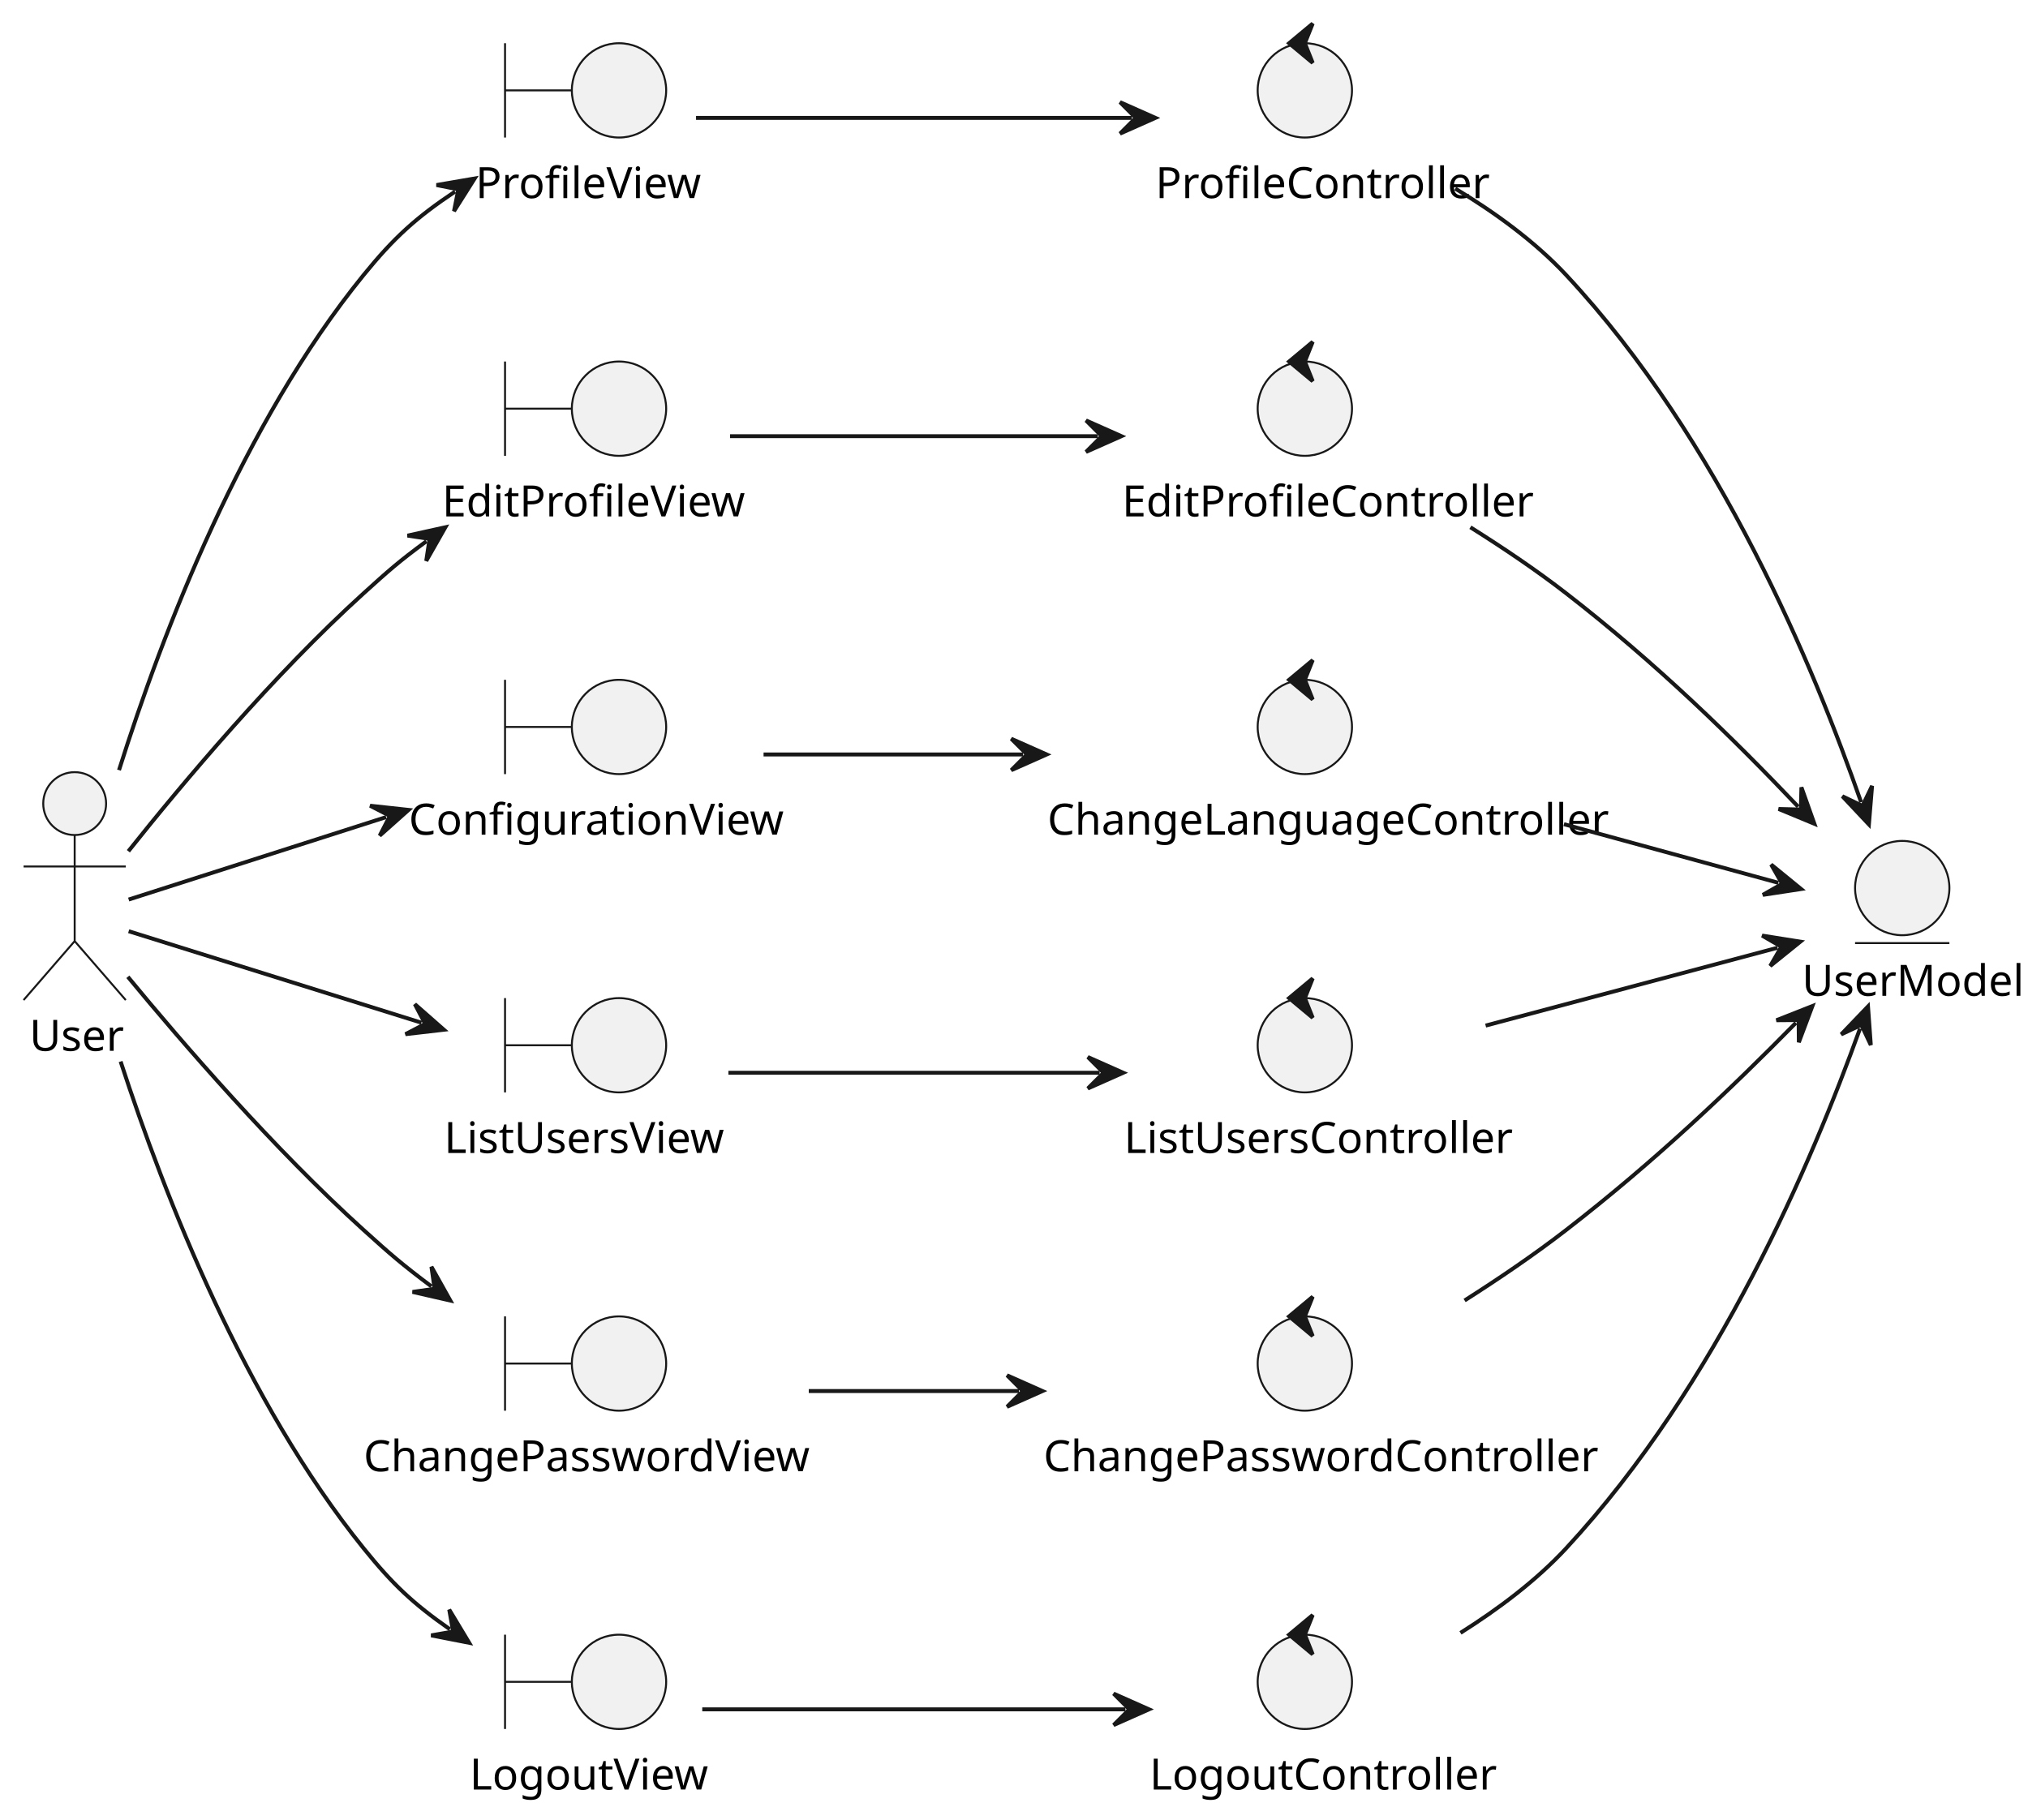
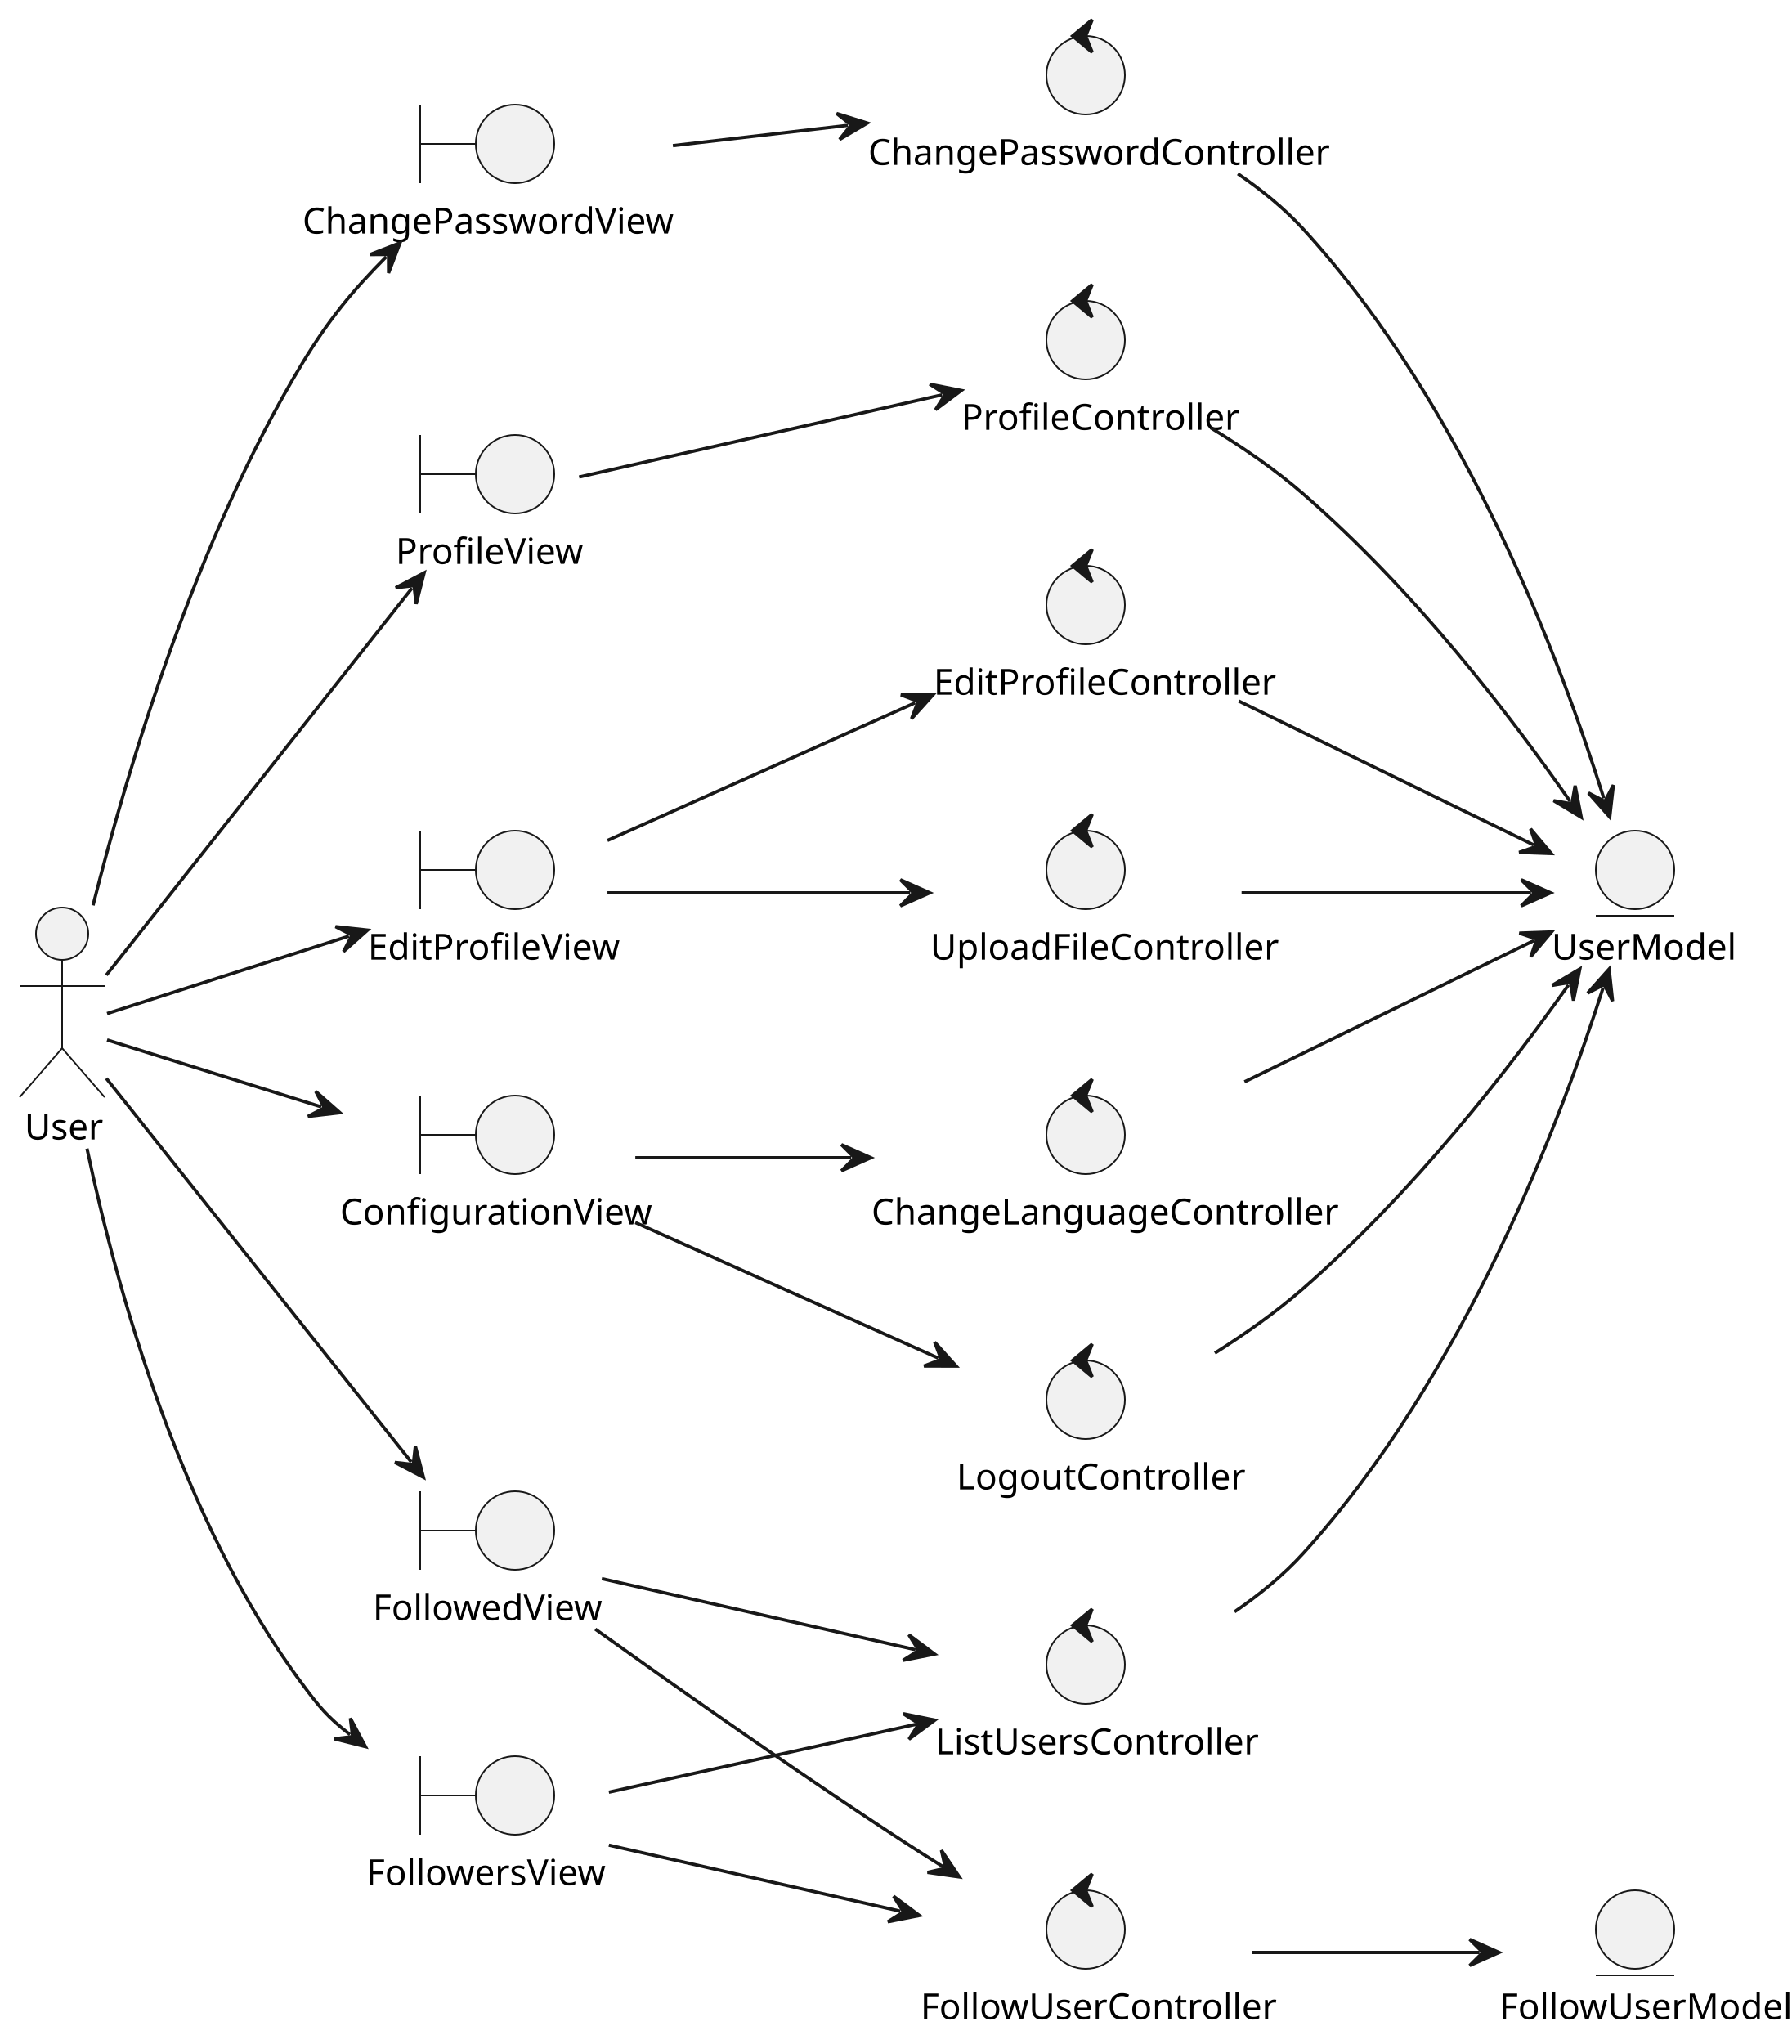
- <svg xmlns="http://www.w3.org/2000/svg" contentStyleType="text/css" height="463px" preserveAspectRatio="none" style="width:516px;height:463px;background:#FFFFFF;" version="1.1" viewBox="0 0 516 463" width="516px" zoomAndPan="magnify">
+ <svg xmlns="http://www.w3.org/2000/svg" contentStyleType="text/css" height="625px" preserveAspectRatio="none" style="width:548px;height:625px;background:#FFFFFF;" version="1.1" viewBox="0 0 548 625" width="548px" zoomAndPan="magnify">
  <defs />
  <g>
    <g id="elem_user">
-       <ellipse cx="19" cy="204.5" fill="#F1F1F1" rx="8" ry="8" style="stroke:#181818;stroke-width:0.5;" />
-       <path d="M19,212.5 L19,239.5 M6,220.5 L32,220.5 M19,239.5 L6,254.5 M19,239.5 L32,254.5 " fill="none" style="stroke:#181818;stroke-width:0.5;" />
-       <text fill="#000000" font-family="sans-serif" font-size="11" lengthAdjust="spacing" textLength="23" x="7.5" y="267.419">User</text>
+       <ellipse cx="19" cy="285.5" fill="#F1F1F1" rx="8" ry="8" style="stroke:#181818;stroke-width:0.5;" />
+       <path d="M19,293.5 L19,320.5 M6,301.5 L32,301.5 M19,320.5 L6,335.5 M19,320.5 L32,335.5 " fill="none" style="stroke:#181818;stroke-width:0.5;" />
+       <text fill="#000000" font-family="sans-serif" font-size="11" lengthAdjust="spacing" textLength="23" x="7.5" y="348.419">User</text>
    </g>
    <g id="elem_userModel">
-       <ellipse cx="484" cy="226" fill="#F1F1F1" rx="12" ry="12" style="stroke:#181818;stroke-width:0.5;" />
-       <line style="stroke:#181818;stroke-width:0.5;" x1="472" x2="496" y1="240" y2="240" />
-       <text fill="#000000" font-family="sans-serif" font-size="11" lengthAdjust="spacing" textLength="51" x="458.5" y="253.419">UserModel</text>
+       <ellipse cx="500" cy="266" fill="#F1F1F1" rx="12" ry="12" style="stroke:#181818;stroke-width:0.5;" />
+       <line style="stroke:#181818;stroke-width:0.5;" x1="488" x2="512" y1="280" y2="280" />
+       <text fill="#000000" font-family="sans-serif" font-size="11" lengthAdjust="spacing" textLength="51" x="474.5" y="293.419">UserModel</text>
+     </g>
+     <g id="elem_followUserModel">
+       <ellipse cx="500" cy="590" fill="#F1F1F1" rx="12" ry="12" style="stroke:#181818;stroke-width:0.5;" />
+       <line style="stroke:#181818;stroke-width:0.5;" x1="488" x2="512" y1="604" y2="604" />
+       <text fill="#000000" font-family="sans-serif" font-size="11" lengthAdjust="spacing" textLength="83" x="458.5" y="617.419">FollowUserModel</text>
    </g>
    <g id="elem_profileView">
-       <path d="M128.5,11 L128.5,35 M128.5,23 L145.5,23 " fill="none" style="stroke:#181818;stroke-width:0.5;" />
-       <ellipse cx="157.5" cy="23" fill="#F1F1F1" rx="12" ry="12" style="stroke:#181818;stroke-width:0.5;" />
-       <text fill="#000000" font-family="sans-serif" font-size="11" lengthAdjust="spacing" textLength="56" x="121" y="50.419">ProfileView</text>
+       <path d="M128.5,133 L128.5,157 M128.5,145 L145.5,145 " fill="none" style="stroke:#181818;stroke-width:0.5;" />
+       <ellipse cx="157.5" cy="145" fill="#F1F1F1" rx="12" ry="12" style="stroke:#181818;stroke-width:0.5;" />
+       <text fill="#000000" font-family="sans-serif" font-size="11" lengthAdjust="spacing" textLength="56" x="121" y="172.419">ProfileView</text>
    </g>
    <g id="elem_editProfileView">
-       <path d="M128.5,92 L128.5,116 M128.5,104 L145.5,104 " fill="none" style="stroke:#181818;stroke-width:0.5;" />
-       <ellipse cx="157.5" cy="104" fill="#F1F1F1" rx="12" ry="12" style="stroke:#181818;stroke-width:0.5;" />
-       <text fill="#000000" font-family="sans-serif" font-size="11" lengthAdjust="spacing" textLength="73" x="112.5" y="131.419">EditProfileView</text>
+       <path d="M128.5,254 L128.5,278 M128.5,266 L145.5,266 " fill="none" style="stroke:#181818;stroke-width:0.5;" />
+       <ellipse cx="157.5" cy="266" fill="#F1F1F1" rx="12" ry="12" style="stroke:#181818;stroke-width:0.5;" />
+       <text fill="#000000" font-family="sans-serif" font-size="11" lengthAdjust="spacing" textLength="73" x="112.5" y="293.419">EditProfileView</text>
    </g>
    <g id="elem_configurationView">
-       <path d="M128.5,173 L128.5,197 M128.5,185 L145.5,185 " fill="none" style="stroke:#181818;stroke-width:0.5;" />
-       <ellipse cx="157.5" cy="185" fill="#F1F1F1" rx="12" ry="12" style="stroke:#181818;stroke-width:0.5;" />
-       <text fill="#000000" font-family="sans-serif" font-size="11" lengthAdjust="spacing" textLength="90" x="104" y="212.419">ConfigurationView</text>
-     </g>
-     <g id="elem_listUsersView">
-       <path d="M128.5,254 L128.5,278 M128.5,266 L145.5,266 " fill="none" style="stroke:#181818;stroke-width:0.5;" />
-       <ellipse cx="157.5" cy="266" fill="#F1F1F1" rx="12" ry="12" style="stroke:#181818;stroke-width:0.5;" />
-       <text fill="#000000" font-family="sans-serif" font-size="11" lengthAdjust="spacing" textLength="72" x="113" y="293.419">ListUsersView</text>
+       <path d="M128.5,335 L128.5,359 M128.5,347 L145.5,347 " fill="none" style="stroke:#181818;stroke-width:0.5;" />
+       <ellipse cx="157.5" cy="347" fill="#F1F1F1" rx="12" ry="12" style="stroke:#181818;stroke-width:0.5;" />
+       <text fill="#000000" font-family="sans-serif" font-size="11" lengthAdjust="spacing" textLength="90" x="104" y="374.419">ConfigurationView</text>
    </g>
    <g id="elem_changePasswordView">
-       <path d="M128.5,335 L128.5,359 M128.5,347 L145.5,347 " fill="none" style="stroke:#181818;stroke-width:0.5;" />
-       <ellipse cx="157.5" cy="347" fill="#F1F1F1" rx="12" ry="12" style="stroke:#181818;stroke-width:0.5;" />
-       <text fill="#000000" font-family="sans-serif" font-size="11" lengthAdjust="spacing" textLength="113" x="92.5" y="374.419">ChangePasswordView</text>
+       <path d="M128.5,32 L128.5,56 M128.5,44 L145.5,44 " fill="none" style="stroke:#181818;stroke-width:0.5;" />
+       <ellipse cx="157.5" cy="44" fill="#F1F1F1" rx="12" ry="12" style="stroke:#181818;stroke-width:0.5;" />
+       <text fill="#000000" font-family="sans-serif" font-size="11" lengthAdjust="spacing" textLength="113" x="92.5" y="71.419">ChangePasswordView</text>
    </g>
-     <g id="elem_logoutView">
-       <path d="M128.5,416 L128.5,440 M128.5,428 L145.5,428 " fill="none" style="stroke:#181818;stroke-width:0.5;" />
-       <ellipse cx="157.5" cy="428" fill="#F1F1F1" rx="12" ry="12" style="stroke:#181818;stroke-width:0.5;" />
-       <text fill="#000000" font-family="sans-serif" font-size="11" lengthAdjust="spacing" textLength="59" x="119.5" y="455.419">LogoutView</text>
+     <g id="elem_followersView">
+       <path d="M128.5,537 L128.5,561 M128.5,549 L145.5,549 " fill="none" style="stroke:#181818;stroke-width:0.5;" />
+       <ellipse cx="157.5" cy="549" fill="#F1F1F1" rx="12" ry="12" style="stroke:#181818;stroke-width:0.5;" />
+       <text fill="#000000" font-family="sans-serif" font-size="11" lengthAdjust="spacing" textLength="74" x="112" y="576.419">FollowersView</text>
+     </g>
+     <g id="elem_followedView">
+       <path d="M128.5,456 L128.5,480 M128.5,468 L145.5,468 " fill="none" style="stroke:#181818;stroke-width:0.5;" />
+       <ellipse cx="157.5" cy="468" fill="#F1F1F1" rx="12" ry="12" style="stroke:#181818;stroke-width:0.5;" />
+       <text fill="#000000" font-family="sans-serif" font-size="11" lengthAdjust="spacing" textLength="70" x="114" y="495.419">FollowedView</text>
    </g>
    <g id="elem_profileController">
+       <ellipse cx="332" cy="104" fill="#F1F1F1" rx="12" ry="12" style="stroke:#181818;stroke-width:0.5;" />
+       <polygon fill="#181818" points="328,92,334,87,332,92,334,97,328,92" style="stroke:#181818;stroke-width:1.0;" />
+       <text fill="#000000" font-family="sans-serif" font-size="11" lengthAdjust="spacing" textLength="76" x="294" y="131.419">ProfileController</text>
+     </g>
+     <g id="elem_editProfileController">
+       <ellipse cx="332" cy="185" fill="#F1F1F1" rx="12" ry="12" style="stroke:#181818;stroke-width:0.5;" />
+       <polygon fill="#181818" points="328,173,334,168,332,173,334,178,328,173" style="stroke:#181818;stroke-width:1.0;" />
+       <text fill="#000000" font-family="sans-serif" font-size="11" lengthAdjust="spacing" textLength="93" x="285.5" y="212.419">EditProfileController</text>
+     </g>
+     <g id="elem_changeLanguageController">
+       <ellipse cx="332" cy="347" fill="#F1F1F1" rx="12" ry="12" style="stroke:#181818;stroke-width:0.5;" />
+       <polygon fill="#181818" points="328,335,334,330,332,335,334,340,328,335" style="stroke:#181818;stroke-width:1.0;" />
+       <text fill="#000000" font-family="sans-serif" font-size="11" lengthAdjust="spacing" textLength="131" x="266.5" y="374.419">ChangeLanguageController</text>
+     </g>
+     <g id="elem_changePasswordController">
      <ellipse cx="332" cy="23" fill="#F1F1F1" rx="12" ry="12" style="stroke:#181818;stroke-width:0.5;" />
      <polygon fill="#181818" points="328,11,334,6,332,11,334,16,328,11" style="stroke:#181818;stroke-width:1.0;" />
-       <text fill="#000000" font-family="sans-serif" font-size="11" lengthAdjust="spacing" textLength="76" x="294" y="50.419">ProfileController</text>
-     </g>
-     <g id="elem_editProfileController">
-       <ellipse cx="332" cy="104" fill="#F1F1F1" rx="12" ry="12" style="stroke:#181818;stroke-width:0.5;" />
-       <polygon fill="#181818" points="328,92,334,87,332,92,334,97,328,92" style="stroke:#181818;stroke-width:1.0;" />
-       <text fill="#000000" font-family="sans-serif" font-size="11" lengthAdjust="spacing" textLength="93" x="285.5" y="131.419">EditProfileController</text>
-     </g>
-     <g id="elem_changeLanguageController">
-       <ellipse cx="332" cy="185" fill="#F1F1F1" rx="12" ry="12" style="stroke:#181818;stroke-width:0.5;" />
-       <polygon fill="#181818" points="328,173,334,168,332,173,334,178,328,173" style="stroke:#181818;stroke-width:1.0;" />
-       <text fill="#000000" font-family="sans-serif" font-size="11" lengthAdjust="spacing" textLength="131" x="266.5" y="212.419">ChangeLanguageController</text>
-     </g>
-     <g id="elem_changePasswordController">
-       <ellipse cx="332" cy="347" fill="#F1F1F1" rx="12" ry="12" style="stroke:#181818;stroke-width:0.5;" />
-       <polygon fill="#181818" points="328,335,334,330,332,335,334,340,328,335" style="stroke:#181818;stroke-width:1.0;" />
-       <text fill="#000000" font-family="sans-serif" font-size="11" lengthAdjust="spacing" textLength="133" x="265.5" y="374.419">ChangePasswordController</text>
+       <text fill="#000000" font-family="sans-serif" font-size="11" lengthAdjust="spacing" textLength="133" x="265.5" y="50.419">ChangePasswordController</text>
    </g>
    <g id="elem_listUsersController">
-       <ellipse cx="332" cy="266" fill="#F1F1F1" rx="12" ry="12" style="stroke:#181818;stroke-width:0.5;" />
-       <polygon fill="#181818" points="328,254,334,249,332,254,334,259,328,254" style="stroke:#181818;stroke-width:1.0;" />
-       <text fill="#000000" font-family="sans-serif" font-size="11" lengthAdjust="spacing" textLength="92" x="286" y="293.419">ListUsersController</text>
+       <ellipse cx="332" cy="509" fill="#F1F1F1" rx="12" ry="12" style="stroke:#181818;stroke-width:0.5;" />
+       <polygon fill="#181818" points="328,497,334,492,332,497,334,502,328,497" style="stroke:#181818;stroke-width:1.0;" />
+       <text fill="#000000" font-family="sans-serif" font-size="11" lengthAdjust="spacing" textLength="92" x="286" y="536.419">ListUsersController</text>
    </g>
    <g id="elem_logoutController">
      <ellipse cx="332" cy="428" fill="#F1F1F1" rx="12" ry="12" style="stroke:#181818;stroke-width:0.5;" />
      <polygon fill="#181818" points="328,416,334,411,332,416,334,421,328,416" style="stroke:#181818;stroke-width:1.0;" />
      <text fill="#000000" font-family="sans-serif" font-size="11" lengthAdjust="spacing" textLength="79" x="292.5" y="455.419">LogoutController</text>
    </g>
+     <g id="elem_uploadFileController">
+       <ellipse cx="332" cy="266" fill="#F1F1F1" rx="12" ry="12" style="stroke:#181818;stroke-width:0.5;" />
+       <polygon fill="#181818" points="328,254,334,249,332,254,334,259,328,254" style="stroke:#181818;stroke-width:1.0;" />
+       <text fill="#000000" font-family="sans-serif" font-size="11" lengthAdjust="spacing" textLength="95" x="284.5" y="293.419">UploadFileController</text>
+     </g>
+     <g id="elem_followUserController">
+       <ellipse cx="332" cy="590" fill="#F1F1F1" rx="12" ry="12" style="stroke:#181818;stroke-width:0.5;" />
+       <polygon fill="#181818" points="328,578,334,573,332,578,334,583,328,578" style="stroke:#181818;stroke-width:1.0;" />
+       <text fill="#000000" font-family="sans-serif" font-size="11" lengthAdjust="spacing" textLength="101" x="281.5" y="617.419">FollowUserController</text>
+     </g>
    <g id="link_user_profileView">
-       <path d="M30.28,195.99 C41.38,160.83 61.74,107.86 92.5,70 C100.29,60.41 105.92,55.342 115.79,48.752 " fill="none" id="user-to-profileView" style="stroke:#181818;stroke-width:1.0;" />
-       <polygon fill="#181818" points="120.78,45.42,111.074,47.091,116.622,48.196,115.516,53.744,120.78,45.42" style="stroke:#181818;stroke-width:1.0;" />
+       <path d="M32.51,298.17 C55.22,269.43 99.601,213.258 125.991,179.848 " fill="none" id="user-to-profileView" style="stroke:#181818;stroke-width:1.0;" />
+       <polygon fill="#181818" points="129.71,175.14,120.993,179.723,126.611,179.064,127.27,184.682,129.71,175.14" style="stroke:#181818;stroke-width:1.0;" />
    </g>
    <g id="link_user_editProfileView">
-       <path d="M32.66,216.63 C46.42,199.35 69.54,171.79 92.5,151 C98.93,145.18 101.371,142.991 108.491,137.741 " fill="none" id="user-to-editProfileView" style="stroke:#181818;stroke-width:1.0;" />
-       <polygon fill="#181818" points="113.32,134.18,103.702,136.302,109.296,137.147,108.45,142.741,113.32,134.18" style="stroke:#181818;stroke-width:1.0;" />
+       <path d="M32.74,309.92 C51.14,304.02 80.146,294.73 106.686,286.23 " fill="none" id="user-to-editProfileView" style="stroke:#181818;stroke-width:1.0;" />
+       <polygon fill="#181818" points="112.4,284.4,102.609,283.336,107.638,285.925,105.049,290.954,112.4,284.4" style="stroke:#181818;stroke-width:1.0;" />
    </g>
    <g id="link_user_configurationView">
-       <path d="M32.74,228.92 C49.25,223.63 73.156,215.969 98.246,207.939 " fill="none" id="user-to-configurationView" style="stroke:#181818;stroke-width:1.0;" />
-       <polygon fill="#181818" points="103.96,206.11,94.169,205.044,99.198,207.634,96.608,212.663,103.96,206.11" style="stroke:#181818;stroke-width:1.0;" />
-     </g>
-     <g id="link_user_listUsersView">
-       <path d="M32.74,236.98 C51.27,242.77 80.613,251.94 107.223,260.26 " fill="none" id="user-to-listUsersView" style="stroke:#181818;stroke-width:1.0;" />
-       <polygon fill="#181818" points="112.95,262.05,105.554,255.547,108.178,260.558,103.166,263.182,112.95,262.05" style="stroke:#181818;stroke-width:1.0;" />
+       <path d="M32.74,317.98 C49.25,323.14 73.143,330.611 98.233,338.45 " fill="none" id="user-to-configurationView" style="stroke:#181818;stroke-width:1.0;" />
+       <polygon fill="#181818" points="103.96,340.24,96.563,333.738,99.188,338.749,94.177,341.374,103.96,340.24" style="stroke:#181818;stroke-width:1.0;" />
    </g>
    <g id="link_user_changePasswordView">
-       <path d="M32.53,248.58 C46.36,265.35 69.7,292.38 92.5,313 C99.34,319.19 102.288,321.763 109.778,327.373 " fill="none" id="user-to-changePasswordView" style="stroke:#181818;stroke-width:1.0;" />
-       <polygon fill="#181818" points="114.58,330.97,109.775,322.373,110.578,327.973,104.979,328.776,114.58,330.97" style="stroke:#181818;stroke-width:1.0;" />
+       <path d="M28.45,276.83 C39.13,234.55 60.11,164.45 92.5,111 C100.59,97.65 107.744,88.959 118.104,78.519 " fill="none" id="user-to-changePasswordView" style="stroke:#181818;stroke-width:1.0;" />
+       <polygon fill="#181818" points="122.33,74.26,113.151,77.831,118.808,77.809,118.83,83.466,122.33,74.26" style="stroke:#181818;stroke-width:1.0;" />
    </g>
-     <g id="link_user_logoutView">
-       <path d="M30.69,270.14 C41.99,304.81 62.38,356.66 92.5,394 C99.95,403.23 105.016,408.007 114.466,414.627 " fill="none" id="user-to-logoutView" style="stroke:#181818;stroke-width:1.0;" />
-       <polygon fill="#181818" points="119.38,418.07,114.304,409.63,115.285,415.201,109.714,416.182,119.38,418.07" style="stroke:#181818;stroke-width:1.0;" />
+     <g id="link_user_followersView">
+       <path d="M26.61,351.21 C35.68,394.08 55.26,465.03 92.5,515 C97.8,522.11 99.945,524.832 107.035,530.382 " fill="none" id="user-to-followersView" style="stroke:#181818;stroke-width:1.0;" />
+       <polygon fill="#181818" points="111.76,534.08,107.139,525.383,107.823,530.998,102.207,531.682,111.76,534.08" style="stroke:#181818;stroke-width:1.0;" />
+     </g>
+     <g id="link_user_followedView">
+       <path d="M32.51,329.73 C55.15,358.22 99.316,413.763 125.756,447.023 " fill="none" id="user-to-followedView" style="stroke:#181818;stroke-width:1.0;" />
+       <polygon fill="#181818" points="129.49,451.72,127.021,442.186,126.379,447.806,120.758,447.164,129.49,451.72" style="stroke:#181818;stroke-width:1.0;" />
    </g>
    <g id="link_profileView_profileController">
-       <path d="M177.1,30 C208.16,30 253.26,30 287.98,30 " fill="none" id="profileView-to-profileController" style="stroke:#181818;stroke-width:1.0;" />
-       <polygon fill="#181818" points="293.98,30,284.98,26,288.98,30,284.98,34,293.98,30" style="stroke:#181818;stroke-width:1.0;" />
+       <path d="M177.1,145.86 C208.16,138.83 253.408,128.575 288.128,120.715 " fill="none" id="profileView-to-profileController" style="stroke:#181818;stroke-width:1.0;" />
+       <polygon fill="#181818" points="293.98,119.39,284.319,117.476,289.103,120.494,286.085,125.278,293.98,119.39" style="stroke:#181818;stroke-width:1.0;" />
    </g>
    <g id="link_editProfileView_editProfileController">
-       <path d="M185.76,111 C214.3,111 248.47,111 279.33,111 " fill="none" id="editProfileView-to-editProfileController" style="stroke:#181818;stroke-width:1.0;" />
-       <polygon fill="#181818" points="285.33,111,276.33,107,280.33,111,276.33,115,285.33,111" style="stroke:#181818;stroke-width:1.0;" />
+       <path d="M185.76,257 C214.3,244.23 248.993,228.701 279.853,214.891 " fill="none" id="editProfileView-to-editProfileController" style="stroke:#181818;stroke-width:1.0;" />
+       <polygon fill="#181818" points="285.33,212.44,275.481,212.465,280.766,214.482,278.749,219.767,285.33,212.44" style="stroke:#181818;stroke-width:1.0;" />
+     </g>
+     <g id="link_editProfileView_uploadFileController">
+       <path d="M185.76,273 C213.99,273 247.6,273 278.33,273 " fill="none" id="editProfileView-to-uploadFileController" style="stroke:#181818;stroke-width:1.0;" />
+       <polygon fill="#181818" points="284.33,273,275.33,269,279.33,273,275.33,277,284.33,273" style="stroke:#181818;stroke-width:1.0;" />
    </g>
    <g id="link_configurationView_changeLanguageController">
-       <path d="M194.28,192 C215.94,192 236.44,192 260.31,192 " fill="none" id="configurationView-to-changeLanguageController" style="stroke:#181818;stroke-width:1.0;" />
-       <polygon fill="#181818" points="266.31,192,257.31,188,261.31,192,257.31,196,266.31,192" style="stroke:#181818;stroke-width:1.0;" />
+       <path d="M194.28,354 C215.94,354 236.44,354 260.31,354 " fill="none" id="configurationView-to-changeLanguageController" style="stroke:#181818;stroke-width:1.0;" />
+       <polygon fill="#181818" points="266.31,354,257.31,350,261.31,354,257.31,358,266.31,354" style="stroke:#181818;stroke-width:1.0;" />
    </g>
-     <g id="link_logoutView_logoutController">
-       <path d="M178.68,435 C209.38,435 252.27,435 286.35,435 " fill="none" id="logoutView-to-logoutController" style="stroke:#181818;stroke-width:1.0;" />
-       <polygon fill="#181818" points="292.35,435,283.35,431,287.35,435,283.35,439,292.35,435" style="stroke:#181818;stroke-width:1.0;" />
+     <g id="link_configurationView_logoutController">
+       <path d="M194.28,373.81 C224.31,387.26 258.163,402.399 286.923,415.269 " fill="none" id="configurationView-to-logoutController" style="stroke:#181818;stroke-width:1.0;" />
+       <polygon fill="#181818" points="292.4,417.72,285.819,410.393,287.836,415.678,282.551,417.695,292.4,417.72" style="stroke:#181818;stroke-width:1.0;" />
    </g>
    <g id="link_changePasswordView_changePasswordController">
-       <path d="M205.78,354 C224.58,354 239.74,354 259.24,354 " fill="none" id="changePasswordView-to-changePasswordController" style="stroke:#181818;stroke-width:1.0;" />
-       <polygon fill="#181818" points="265.24,354,256.24,350,260.24,354,256.24,358,265.24,354" style="stroke:#181818;stroke-width:1.0;" />
+       <path d="M205.78,44.53 C224.58,42.35 239.78,40.581 259.28,38.321 " fill="none" id="changePasswordView-to-changePasswordController" style="stroke:#181818;stroke-width:1.0;" />
+       <polygon fill="#181818" points="265.24,37.63,255.839,34.693,260.273,38.206,256.76,42.639,265.24,37.63" style="stroke:#181818;stroke-width:1.0;" />
    </g>
-     <g id="link_listUsersView_listUsersController">
-       <path d="M185.33,273 C214.03,273 248.71,273 279.79,273 " fill="none" id="listUsersView-to-listUsersController" style="stroke:#181818;stroke-width:1.0;" />
-       <polygon fill="#181818" points="285.79,273,276.79,269,280.79,273,276.79,277,285.79,273" style="stroke:#181818;stroke-width:1.0;" />
+     <g id="link_followersView_listUsersController">
+       <path d="M186.19,548 C214.87,541.66 249.241,534.064 280.021,527.264 " fill="none" id="followersView-to-listUsersController" style="stroke:#181818;stroke-width:1.0;" />
+       <polygon fill="#181818" points="285.88,525.97,276.229,524.006,280.998,527.049,277.955,531.817,285.88,525.97" style="stroke:#181818;stroke-width:1.0;" />
+     </g>
+     <g id="link_followedView_listUsersController">
+       <path d="M184.04,482.71 C212.82,489.23 248.429,497.293 279.969,504.443 " fill="none" id="followedView-to-listUsersController" style="stroke:#181818;stroke-width:1.0;" />
+       <polygon fill="#181818" points="285.82,505.77,277.927,499.879,280.944,504.665,276.158,507.681,285.82,505.77" style="stroke:#181818;stroke-width:1.0;" />
+     </g>
+     <g id="link_followersView_followUserController">
+       <path d="M186.19,564.2 C213.43,570.37 245.228,577.575 275.308,584.385 " fill="none" id="followersView-to-followUserController" style="stroke:#181818;stroke-width:1.0;" />
+       <polygon fill="#181818" points="281.16,585.71,273.265,579.822,276.283,584.606,271.499,587.624,281.16,585.71" style="stroke:#181818;stroke-width:1.0;" />
+     </g>
+     <g id="link_followedView_followUserController">
+       <path d="M182.05,498.15 C205.06,514.6 236.92,537.05 265.5,556 C274.45,561.93 279.118,564.971 288.298,570.731 " fill="none" id="followedView-to-followUserController" style="stroke:#181818;stroke-width:1.0;" />
+       <polygon fill="#181818" points="293.38,573.92,287.882,565.748,289.145,571.263,283.63,572.525,293.38,573.92" style="stroke:#181818;stroke-width:1.0;" />
    </g>
    <g id="link_profileController_userModel">
-       <path d="M370.27,47.99 C380.27,54.02 390.5,61.42 398.5,70 C437.74,112.08 461.67,170.186 473.54,204.146 " fill="none" id="profileController-to-userModel" style="stroke:#181818;stroke-width:1.0;" />
-       <polygon fill="#181818" points="475.52,209.81,476.326,199.994,473.87,205.09,468.774,202.634,475.52,209.81" style="stroke:#181818;stroke-width:1.0;" />
+       <path d="M370.18,130.76 C379.85,136.67 389.95,143.57 398.5,151 C433.1,181.04 461.896,218.89 480.116,244.99 " fill="none" id="profileController-to-userModel" style="stroke:#181818;stroke-width:1.0;" />
+       <polygon fill="#181818" points="483.55,249.91,481.678,240.241,480.688,245.81,475.118,244.82,483.55,249.91" style="stroke:#181818;stroke-width:1.0;" />
    </g>
    <g id="link_editProfileController_userModel">
-       <path d="M374.12,134.18 C382.42,139.39 390.92,145.12 398.5,151 C421.61,168.91 441.127,188.04 457.517,205.29 " fill="none" id="editProfileController-to-userModel" style="stroke:#181818;stroke-width:1.0;" />
-       <polygon fill="#181818" points="461.65,209.64,458.351,200.36,458.206,206.015,452.551,205.871,461.65,209.64" style="stroke:#181818;stroke-width:1.0;" />
+       <path d="M378.8,214.35 C409.7,229.43 443.887,246.109 468.998,258.359 " fill="none" id="editProfileController-to-userModel" style="stroke:#181818;stroke-width:1.0;" />
+       <polygon fill="#181818" points="474.39,260.99,468.055,253.449,469.896,258.798,464.547,260.639,474.39,260.99" style="stroke:#181818;stroke-width:1.0;" />
    </g>
    <g id="link_changeLanguageController_userModel">
-       <path d="M397.92,209.74 C419.3,215.59 436.002,220.16 452.482,224.66 " fill="none" id="changeLanguageController-to-userModel" style="stroke:#181818;stroke-width:1.0;" />
-       <polygon fill="#181818" points="458.27,226.24,450.642,220.011,453.447,224.923,448.534,227.728,458.27,226.24" style="stroke:#181818;stroke-width:1.0;" />
+       <path d="M380.57,330.79 C411.23,315.83 444.428,299.632 469.068,287.602 " fill="none" id="changeLanguageController-to-userModel" style="stroke:#181818;stroke-width:1.0;" />
+       <polygon fill="#181818" points="474.46,284.97,464.618,285.324,469.967,287.164,468.127,292.513,474.46,284.97" style="stroke:#181818;stroke-width:1.0;" />
    </g>
    <g id="link_changePasswordController_userModel">
-       <path d="M372.65,330.95 C381.39,325.39 390.44,319.24 398.5,313 C421.19,295.44 440.493,277.028 456.943,260.298 " fill="none" id="changePasswordController-to-userModel" style="stroke:#181818;stroke-width:1.0;" />
-       <polygon fill="#181818" points="461.15,256.02,451.988,259.633,457.644,259.585,457.692,265.242,461.15,256.02" style="stroke:#181818;stroke-width:1.0;" />
+       <path d="M378.55,53.13 C385.77,58.06 392.74,63.71 398.5,70 C448.68,124.83 477.741,203.626 490.461,244.106 " fill="none" id="changePasswordController-to-userModel" style="stroke:#181818;stroke-width:1.0;" />
+       <polygon fill="#181818" points="492.26,249.83,493.378,240.045,490.761,245.06,485.746,242.443,492.26,249.83" style="stroke:#181818;stroke-width:1.0;" />
    </g>
    <g id="link_listUsersController_userModel">
-       <path d="M378,261 C404.24,254 430.533,246.986 452.283,241.186 " fill="none" id="listUsersController-to-userModel" style="stroke:#181818;stroke-width:1.0;" />
-       <polygon fill="#181818" points="458.08,239.64,448.353,238.094,453.249,240.928,450.414,245.824,458.08,239.64" style="stroke:#181818;stroke-width:1.0;" />
+       <path d="M377.52,492.84 C385.1,487.64 392.46,481.66 398.5,475 C448.1,420.31 477.319,342.354 490.239,302.034 " fill="none" id="listUsersController-to-userModel" style="stroke:#181818;stroke-width:1.0;" />
+       <polygon fill="#181818" points="492.07,296.32,485.514,303.67,490.544,301.082,493.133,306.111,492.07,296.32" style="stroke:#181818;stroke-width:1.0;" />
    </g>
    <g id="link_logoutController_userModel">
-       <path d="M371.6,415.54 C381.15,409.52 390.84,402.27 398.5,394 C437.12,352.32 461.177,295.305 473.257,261.765 " fill="none" id="logoutController-to-userModel" style="stroke:#181818;stroke-width:1.0;" />
-       <polygon fill="#181818" points="475.29,256.12,468.477,263.232,473.596,260.824,476.004,265.943,475.29,256.12" style="stroke:#181818;stroke-width:1.0;" />
+       <path d="M371.51,413.74 C380.76,407.88 390.32,401.15 398.5,394 C432.63,364.16 461.274,327.031 479.644,301.181 " fill="none" id="logoutController-to-userModel" style="stroke:#181818;stroke-width:1.0;" />
+       <polygon fill="#181818" points="483.12,296.29,474.646,301.309,480.224,300.366,481.167,305.943,483.12,296.29" style="stroke:#181818;stroke-width:1.0;" />
+     </g>
+     <g id="link_uploadFileController_userModel">
+       <path d="M379.68,273 C410.37,273 443.31,273 468.19,273 " fill="none" id="uploadFileController-to-userModel" style="stroke:#181818;stroke-width:1.0;" />
+       <polygon fill="#181818" points="474.19,273,465.19,269,469.19,273,465.19,277,474.19,273" style="stroke:#181818;stroke-width:1.0;" />
+     </g>
+     <g id="link_followUserController_followUserModel">
+       <path d="M382.81,597 C406.97,597 429.62,597 452.43,597 " fill="none" id="followUserController-to-followUserModel" style="stroke:#181818;stroke-width:1.0;" />
+       <polygon fill="#181818" points="458.43,597,449.43,593,453.43,597,449.43,601,458.43,597" style="stroke:#181818;stroke-width:1.0;" />
    </g>
  </g>
</svg>
